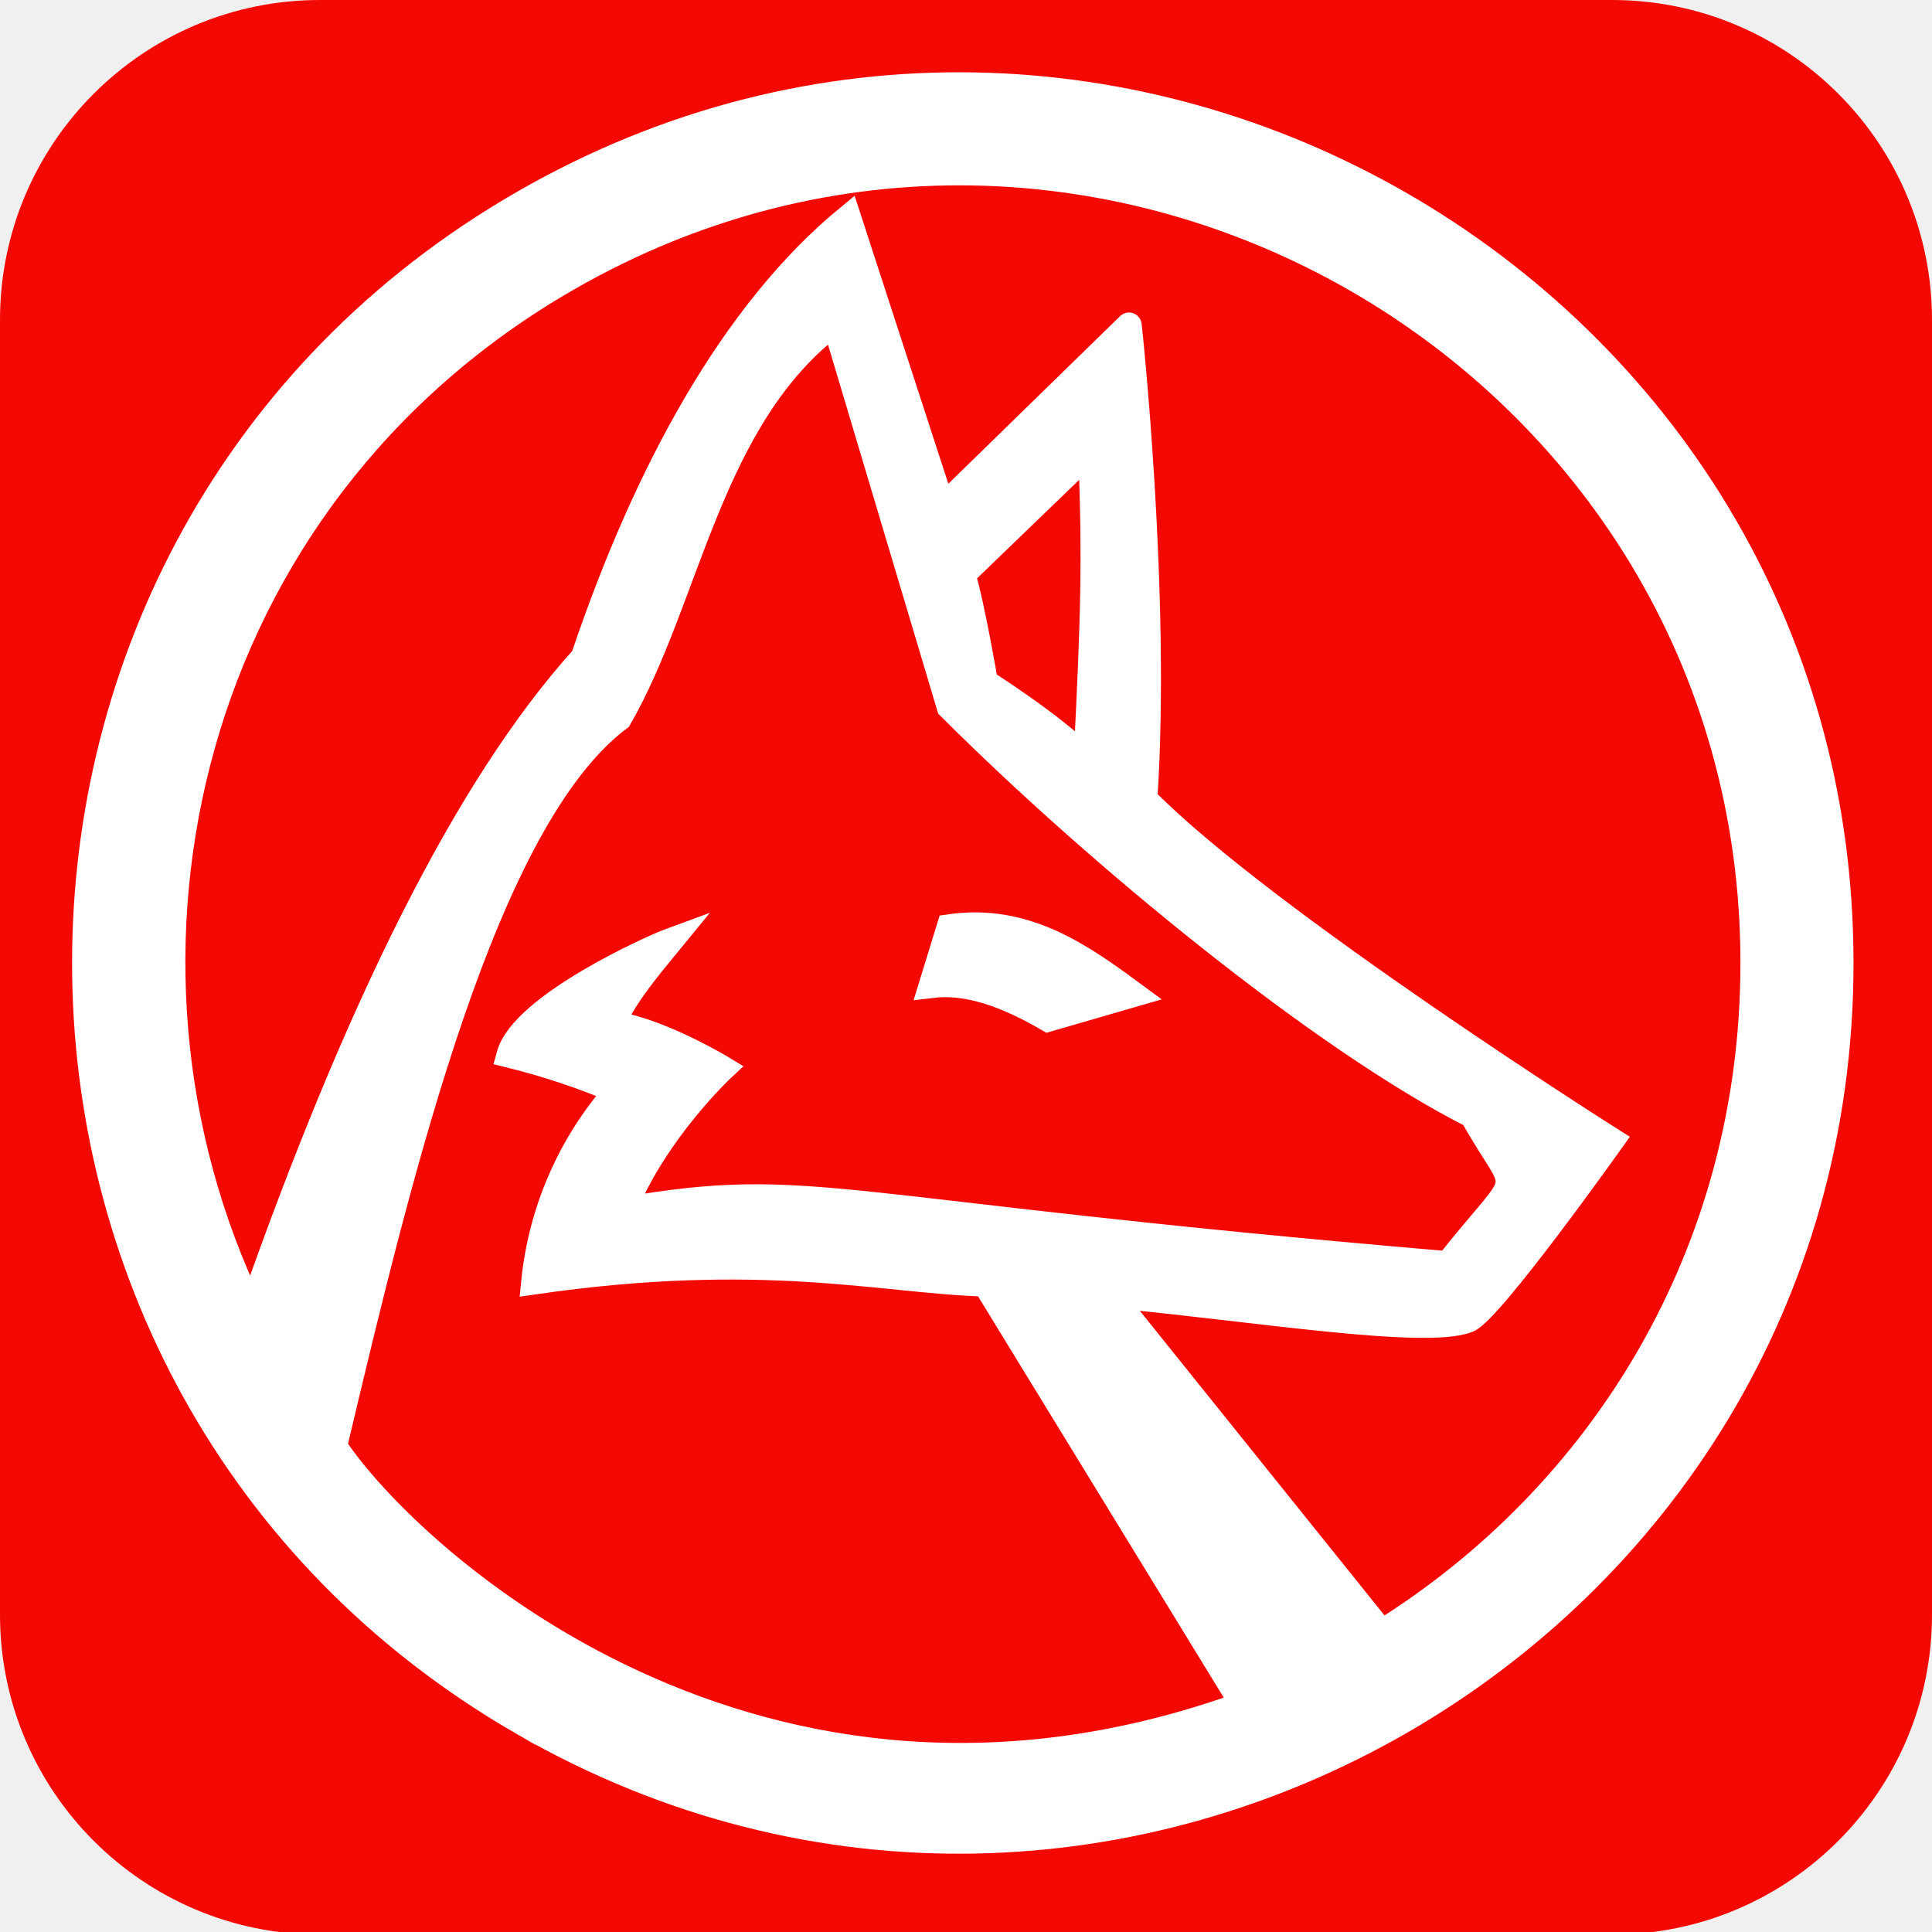
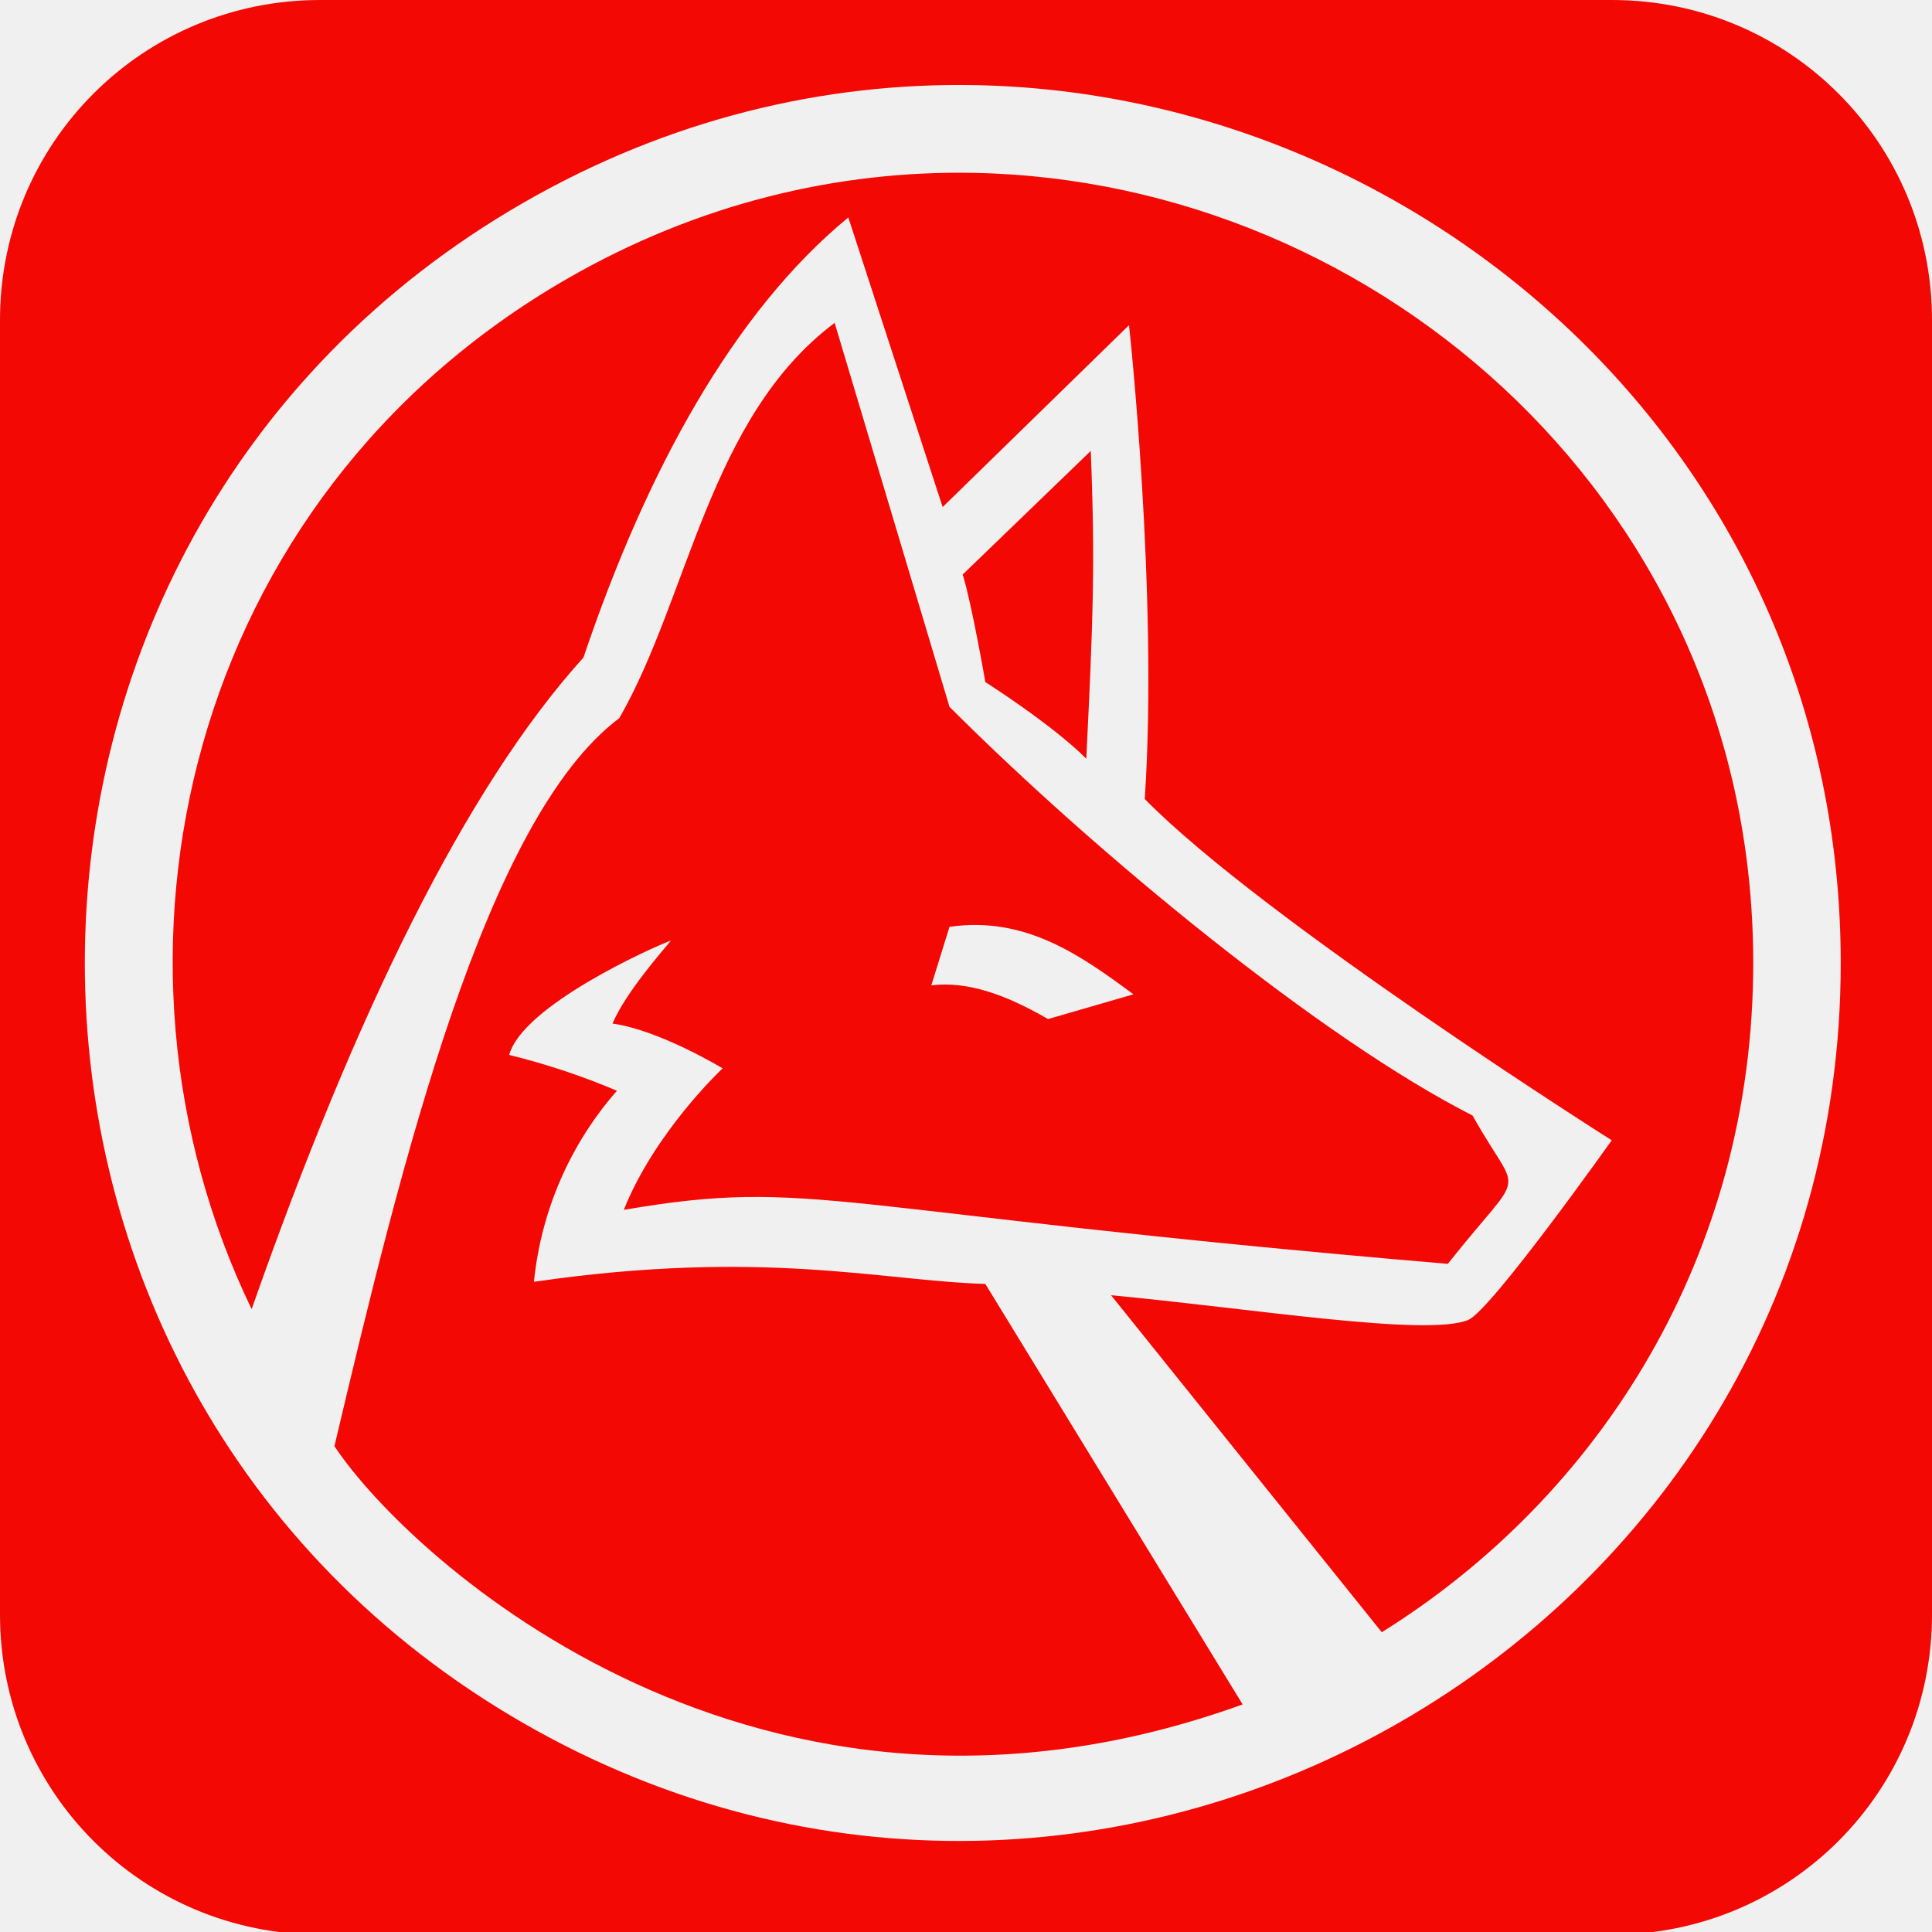
- <svg xmlns="http://www.w3.org/2000/svg" big="true" version="1.1" viewBox="0 0 512 512" width="16px" height="16px" id="svg120">
+ <svg xmlns="http://www.w3.org/2000/svg" big="true" version="1.1" viewBox="0 0 512 512" width="16px" height="16px" id="svg120" xml:space="preserve">
  <defs id="defs124" />
-   <rect style="opacity:1;fill:#f40803;stroke:none;stroke-width:32.064;stroke-dasharray:none;stroke-opacity:1" id="rect2000" width="512" height="512.688" x="0" y="0" ry="84.796" />
-   <path fill="#f40803" iconColor="Wolfram Language" d="m 138.543,456.577 c -154.777,-89.23 -154.777,-313.517 -4e-5,-402.747 154.776,-89.23 349.298,22.913 349.298,201.373 0,178.46 -194.521,290.604 -349.298,201.373 z M 287.884,201.048 c 1.801,-36.335 2.401,-51.801 1.2,-81.533 l -33.934,32.733 c 2.401,7.71 5.956,28.532 5.956,28.532 0,0 17.867,11.311 26.778,20.268 z m 41.46,250.626 -68.237,-111.432 c -27.367,-0.791 -58.851,-9.373 -119.623,-0.55 1.884,-18.751 9.584,-36.443 22.023,-50.601 -9.256,-3.93 -18.813,-7.111 -28.578,-9.511 3.601,-13.112 38.089,-28.578 42.891,-30.333 -2.401,2.955 -11.911,13.666 -15.513,22.022 12.512,1.754 29.179,11.865 29.179,11.865 0,0 -17.867,16.667 -26.178,37.489 50.547,-8.674 53.396,0.279 218.378,14.312 21.088,-26.647 19.306,-16.403 6.556,-39.289 -39.844,-20.222 -99.355,-69.022 -138.644,-108.311 L 221.217,85.58 c -33.288,24.977 -38.643,72.577 -57.111,104.756 -35.504,26.639 -57.665,117.591 -75.486,192.938 19.806,29.871 112.374,114.798 240.723,68.399 z M 251.596,245.647 c 20.222,-2.955 35.088,7.756 48.8,17.867 l -22.623,6.556 c -11.311,-6.556 -21.422,-10.111 -30.933,-8.957 z m 212.999,9.557 C 464.594,94.572 289.506,-6.368 150.192,73.948 49.378,132.068 21.591,253.649 66.685,346.955 94.347,268.188 123.494,208.662 154.595,174.27 171.262,124.87 194.439,82.58 224.818,57.602 l 24.977,76.778 49.401,-48.2 c 0,-0.6 7.756,71.423 4.155,125.578 31.533,32.133 123.778,90.444 123.778,90.444 0,0 -32.133,45.245 -38.089,47.6 -11.123,4.499 -57.561,-3.098 -94.6,-6.556 l 71.73,89.305 c 57.826,-36.059 98.424,-99.853 98.424,-177.349 z" id="path118" style="fill:#ffffff;fill-opacity:1;stroke:#ffffff;stroke-width:6.719;stroke-dasharray:none;stroke-opacity:1" />
+   <g id="g912">
+     <path id="rect917" style="opacity:1;fill:#f40803;stroke-width:32.064" d="M 84.812 0 C 37.835 0 0 37.835 0 84.812 L 0 427.875 C 0 474.852 37.835 512.688 84.812 512.688 L 427.188 512.688 C 474.165 512.688 512 474.852 512 427.875 L 512 84.812 C 512 37.835 474.165 0 427.188 0 L 84.812 0 z M 258.438 22.562 C 378.443 24.824 487.812 121.342 487.812 255.188 C 487.812 433.648 293.339 545.793 138.562 456.562 C -16.214 367.333 -16.214 143.043 138.562 53.812 C 177.257 31.505 218.436 21.809 258.438 22.562 z M 258.062 45.812 C 222.057 45.134 185.016 53.859 150.188 73.938 C 49.373 132.058 21.593 253.632 66.688 346.938 C 94.349 268.171 123.524 208.642 154.625 174.25 C 171.292 124.85 194.434 82.602 224.812 57.625 L 249.812 134.375 L 299.188 86.188 C 299.188 85.587 306.976 157.595 303.375 211.75 C 334.908 243.883 427.125 302.188 427.125 302.188 C 427.125 302.188 395.018 347.458 389.062 349.812 C 377.94 354.311 331.476 346.707 294.438 343.25 L 366.188 432.562 C 424.014 396.504 464.625 332.683 464.625 255.188 C 464.625 134.714 366.079 47.848 258.062 45.812 z M 221.188 85.562 C 187.9 110.54 182.592 158.133 164.125 190.312 C 128.621 216.952 106.446 307.903 88.625 383.25 C 108.431 413.121 200.964 498.087 329.312 451.688 L 261.125 340.25 C 233.758 339.459 202.272 330.865 141.5 339.688 C 143.384 320.937 151.061 303.22 163.5 289.062 C 154.244 285.132 144.703 281.962 134.938 279.562 C 138.539 266.451 173.011 251.004 177.812 249.25 C 175.412 252.205 165.914 262.894 162.312 271.25 C 174.824 273.004 191.5 283.125 191.5 283.125 C 191.5 283.125 173.623 299.803 165.312 320.625 C 215.859 311.951 218.706 320.904 383.688 334.938 C 404.775 308.291 403.001 318.511 390.25 295.625 C 350.407 275.404 290.914 226.602 251.625 187.312 L 221.188 85.562 z M 289.062 119.5 L 255.125 152.25 C 257.526 159.96 261.125 180.75 261.125 180.75 C 261.125 180.75 278.965 192.106 287.875 201.062 C 289.676 164.728 290.263 149.233 289.062 119.5 z M 251.625 245.625 C 271.847 242.67 286.663 253.389 300.375 263.5 L 277.75 270.062 C 266.439 263.507 256.323 259.971 246.812 261.125 L 251.625 245.625 z " />
+   </g>
</svg>
